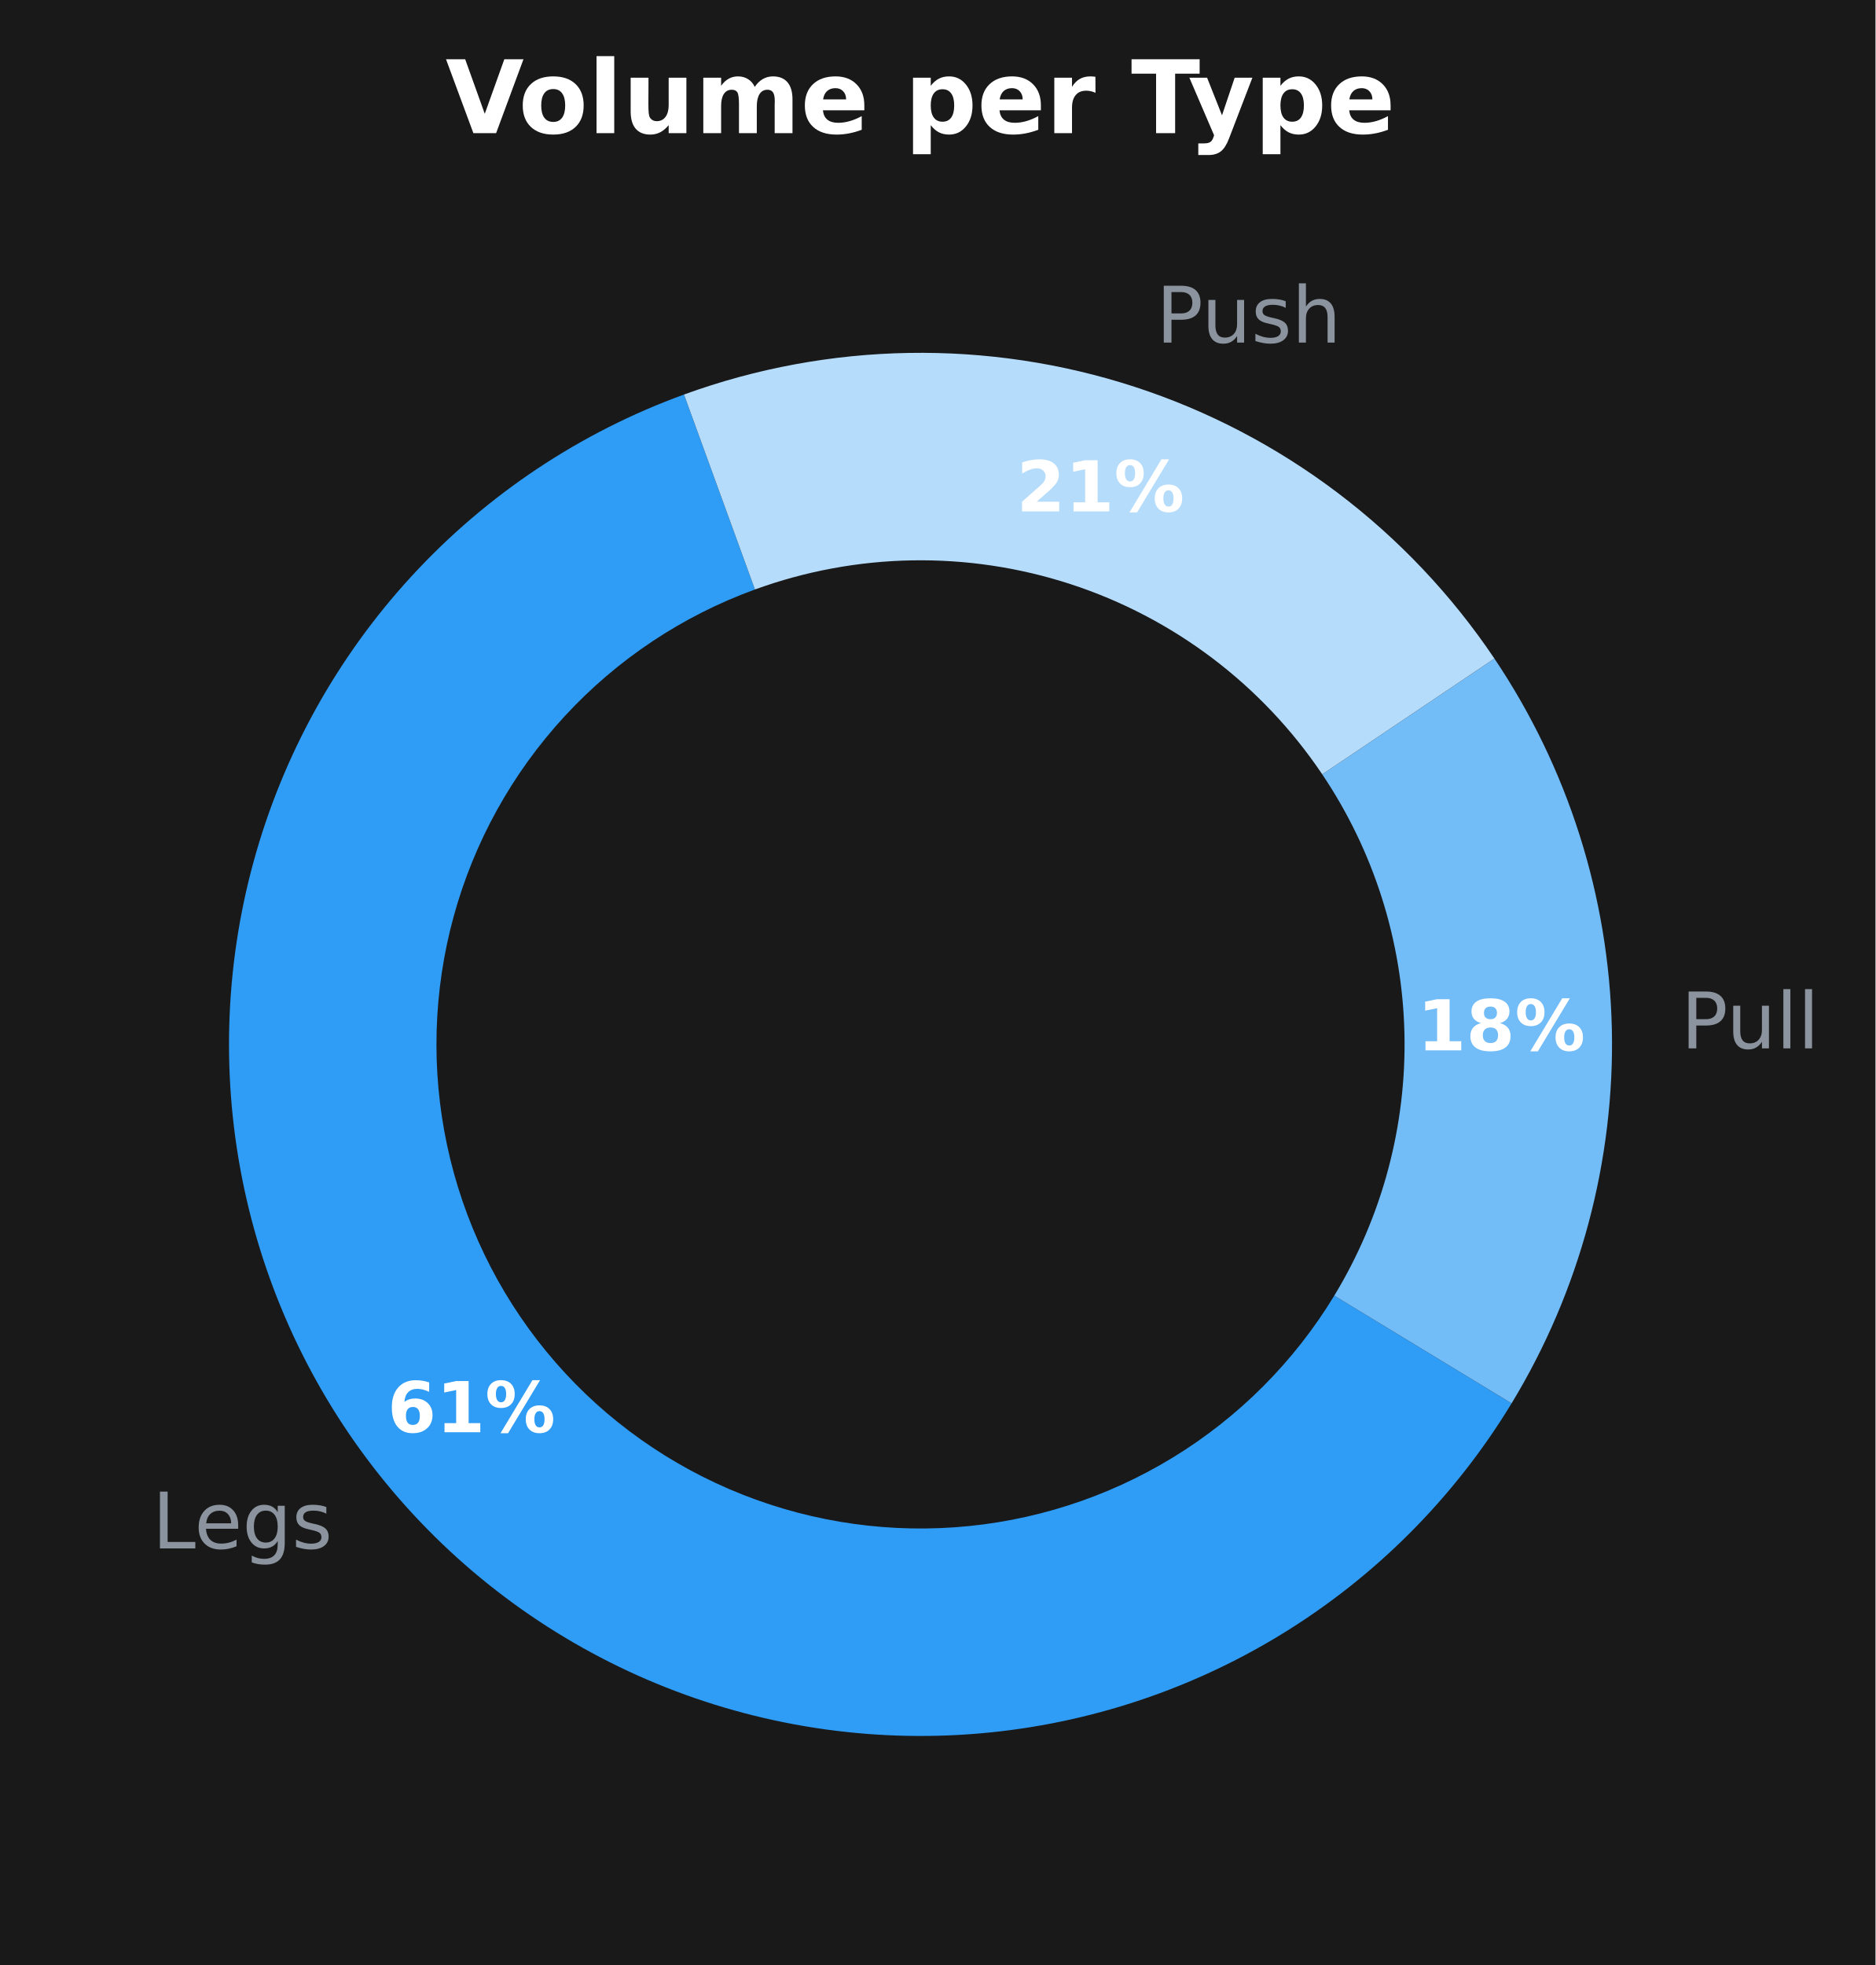
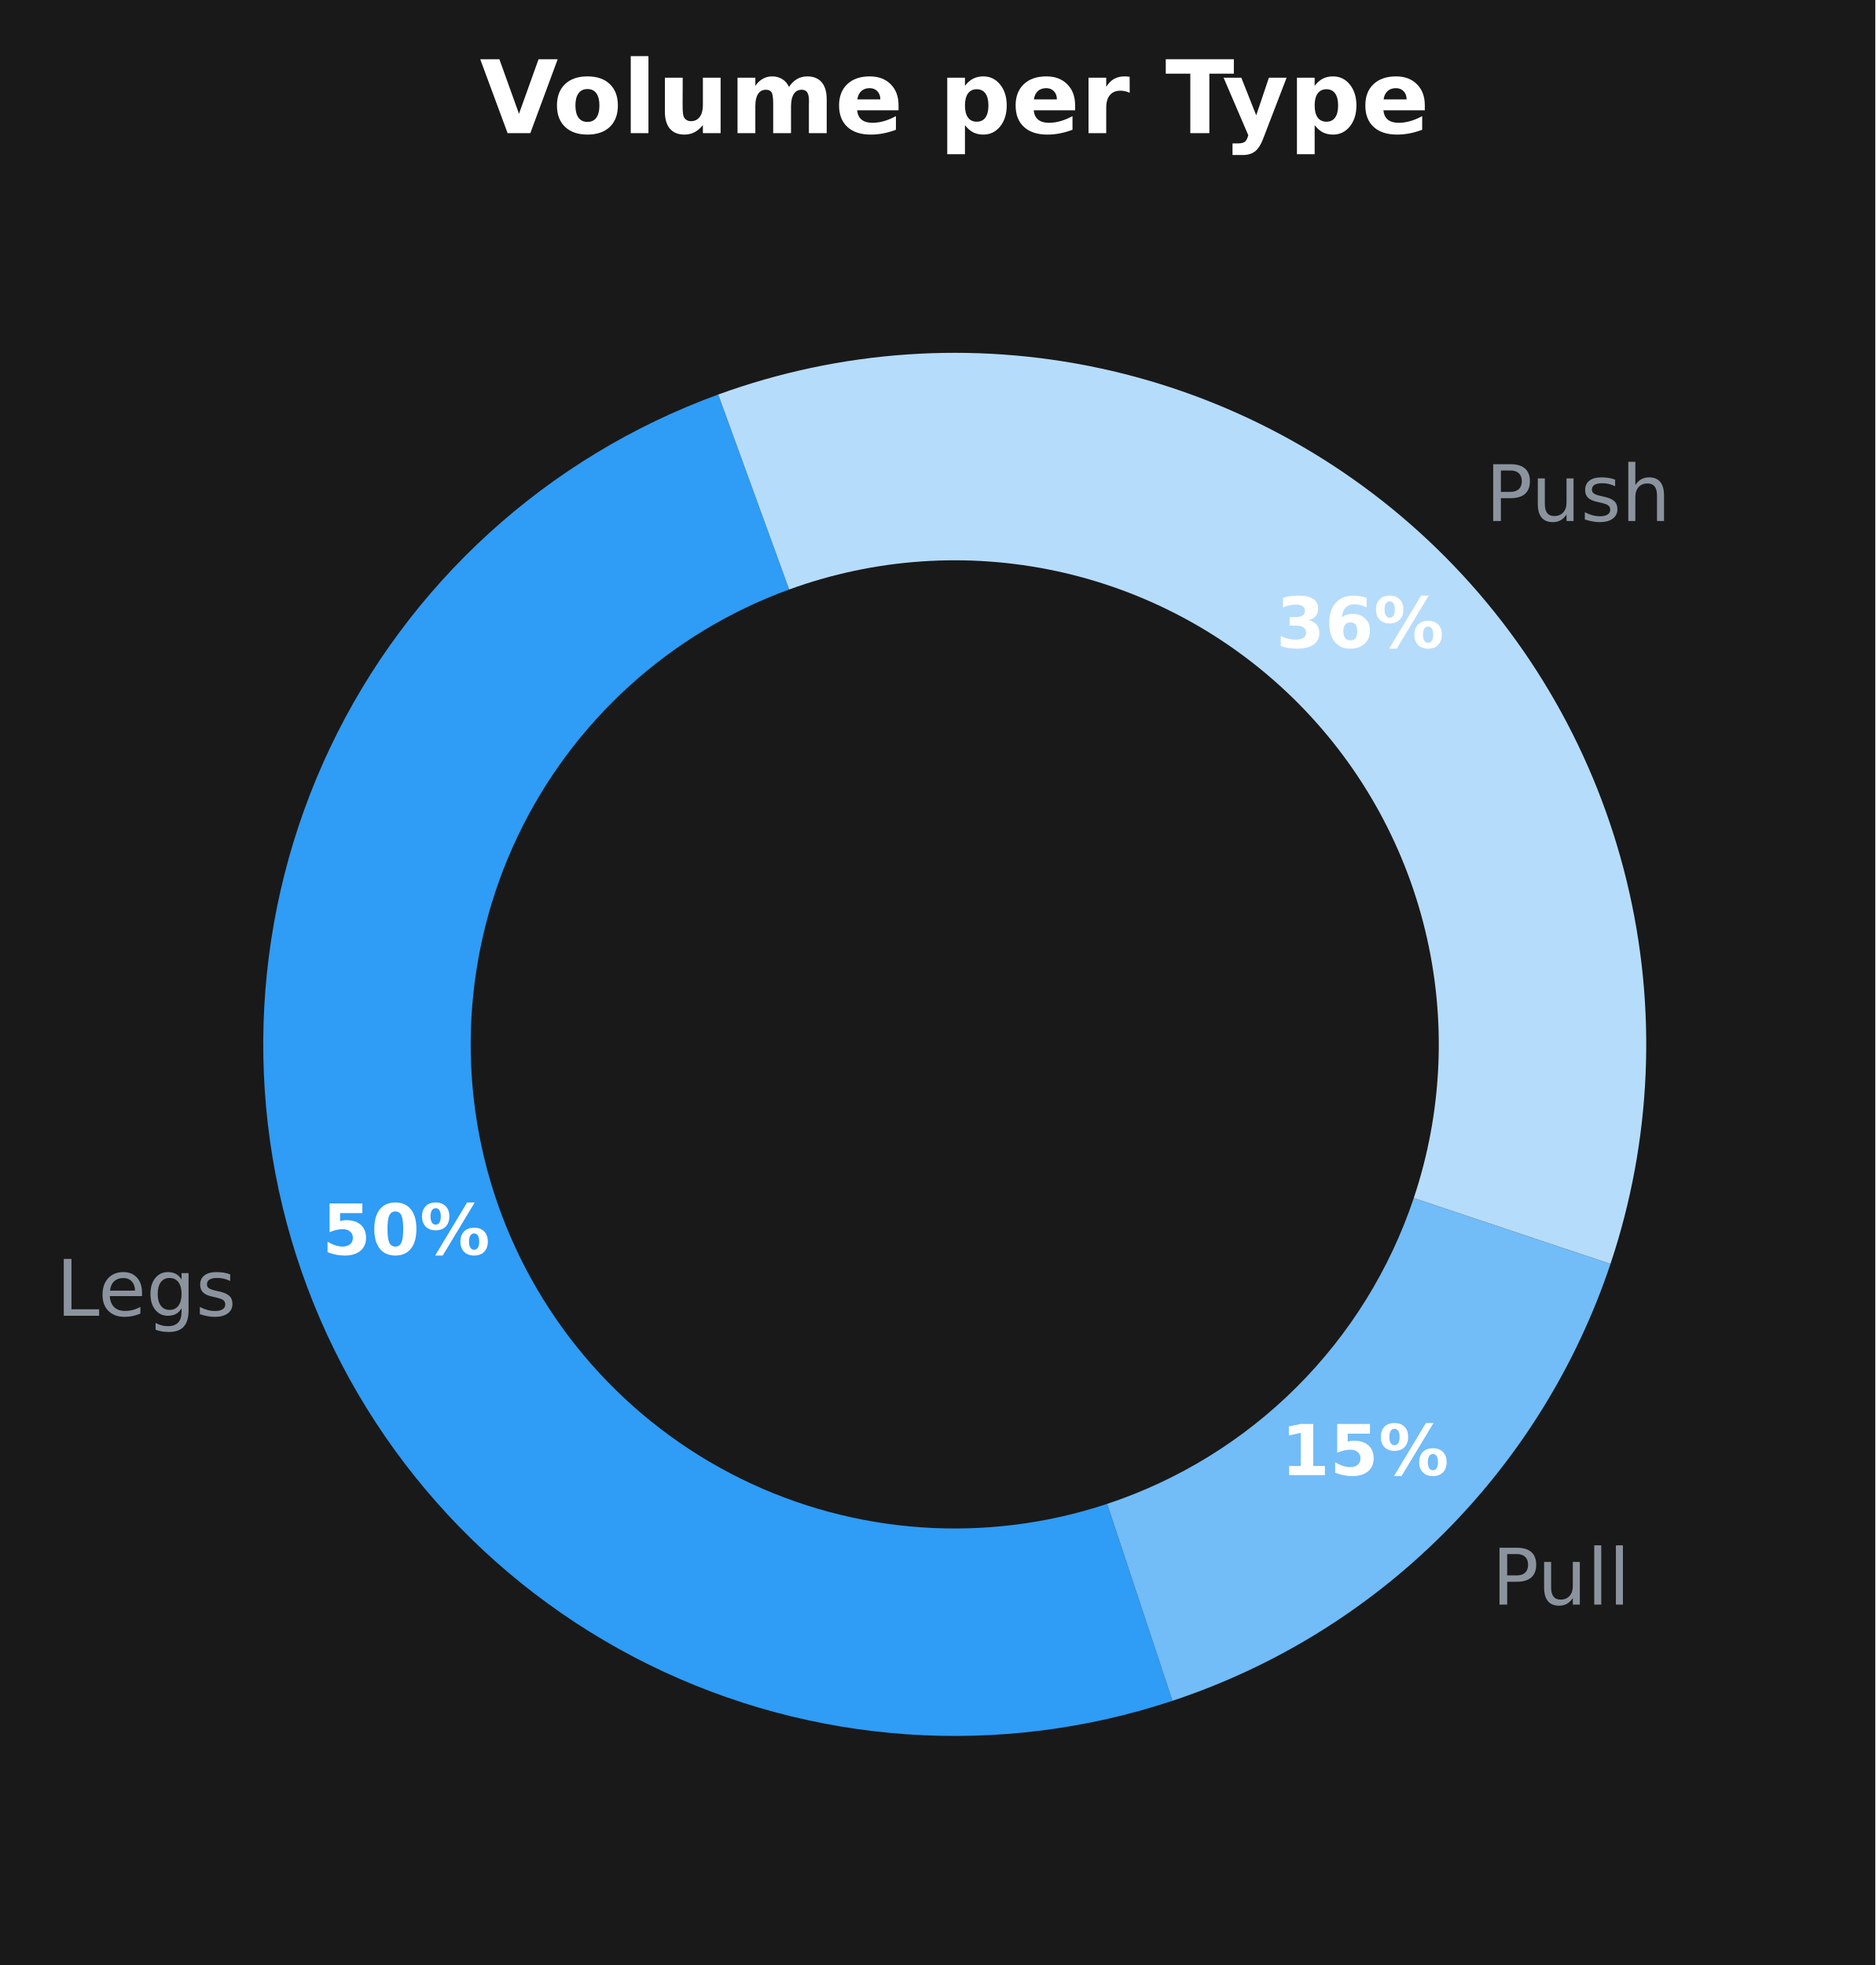
- <svg xmlns="http://www.w3.org/2000/svg" xmlns:xlink="http://www.w3.org/1999/xlink" width="240.577pt" height="252.038pt" viewBox="0 0 240.577 252.038" version="1.1">
+ <svg xmlns="http://www.w3.org/2000/svg" xmlns:xlink="http://www.w3.org/1999/xlink" width="240.549pt" height="252.038pt" viewBox="0 0 240.549 252.038" version="1.1">
  <defs>
    <style type="text/css">*{stroke-linejoin: round; stroke-linecap: butt}</style>
  </defs>
  <g id="figure_1">
    <g id="patch_1">
-       <path d="M 0 252.038  L 240.577 252.038  L 240.577 0  L 0 0  z " style="fill: #191919" />
+       <path d="M 0 252.038  L 240.549 252.038  L 240.549 0  L 0 0  z " style="fill: #191919" />
    </g>
    <g id="axes_1">
      <g id="patch_2">
-         <path d="M 87.741 50.603  C 74.42 55.452 62.453 63.424 52.846 73.85  C 43.24 84.275 36.272 96.853 32.527 110.526  C 28.782 124.199 28.369 138.573 31.322 152.438  C 34.276 166.304 40.511 179.261 49.502 190.221  C 58.494 201.181 69.984 209.827 83.005 215.433  C 96.026 221.038 110.203 223.442 124.344 222.44  C 138.485 221.439 152.183 217.063 164.284 209.678  C 176.386 202.294 186.542 192.115 193.9 179.998  L 171.154 166.186  C 166.004 174.668 158.894 181.793 150.423 186.962  C 141.952 192.131 132.364 195.195 122.465 195.896  C 112.566 196.597 102.642 194.914 93.527 190.99  C 84.413 187.066 76.37 181.014 70.076 173.342  C 63.781 165.67 59.417 156.6 57.35 146.894  C 55.282 137.188 55.571 127.127 58.193 117.556  C 60.814 107.985 65.692 99.18 72.417 91.882  C 79.141 84.584 87.518 79.004 96.843 75.61  z " style="fill: #2f9cf5" />
+         <path d="M 92.131 50.603  C 70.24 58.571 52.346 74.85 42.349 95.891  C 32.351 116.933 31.035 141.088 38.686 163.092  C 46.337 185.095 62.356 203.222 83.252 213.522  C 104.147 223.821 128.281 225.486 150.392 218.153  L 142.015 192.894  C 126.537 198.027 109.644 196.862 95.017 189.653  C 80.39 182.443 69.177 169.754 63.821 154.352  C 58.465 138.949 59.387 122.04 66.385 107.311  C 73.383 92.582 85.909 81.187 101.232 75.61  z " style="fill: #2f9cf5" />
      </g>
      <g id="patch_3">
-         <path d="M 193.9 179.998  C 202.688 165.526 207.151 148.837 206.76 131.911  C 206.37 114.986 201.141 98.52 191.696 84.469  L 169.611 99.316  C 176.223 109.151 179.883 120.677 180.156 132.525  C 180.43 144.374 177.305 156.056 171.154 166.186  z " style="fill: #72bcf8" />
+         <path d="M 150.392 218.153  C 163.466 213.817 175.352 206.495 185.105 196.769  C 194.858 187.043 202.213 175.177 206.586 162.116  L 181.351 153.668  C 178.29 162.811 173.141 171.117 166.314 177.925  C 159.487 184.734 151.167 189.859 142.015 192.894  z " style="fill: #72bcf8" />
      </g>
      <g id="patch_4">
-         <path d="M 191.696 84.469  C 180.643 68.028 164.394 55.753 145.556 49.617  C 126.719 43.48 106.358 43.827 87.741 50.603  L 96.843 75.61  C 109.875 70.867 124.127 70.623 137.314 74.919  C 150.5 79.215 161.874 87.807 169.611 99.316  z " style="fill: #b6dcfb" />
+         <path d="M 206.586 162.116  C 211.883 146.292 212.609 129.289 208.679 113.071  C 204.75 96.853 196.323 82.068 184.371 70.423  C 172.418 58.778 157.419 50.739 141.104 47.233  C 124.789 43.728 107.812 44.896 92.131 50.603  L 101.232 75.61  C 112.209 71.615 124.093 70.797 135.514 73.251  C 146.934 75.705 157.434 81.332 165.8 89.484  C 174.167 97.635 180.066 107.985 182.816 119.337  C 185.567 130.69 185.059 142.591 181.351 153.668  z " style="fill: #b6dcfb" />
      </g>
      <g id="matplotlib.axis_1" />
      <g id="matplotlib.axis_2" />
      <g id="text_1">
-         <g style="fill: #8b949e" transform="translate(19.53691 198.6066) scale(0.1 -0.1)">
+         <g style="fill: #8b949e" transform="translate(7.2 168.7644) scale(0.1 -0.1)">
          <defs>
            <path id="DejaVuSans-4c" d="M 628 4666  L 1259 4666  L 1259 531  L 3531 531  L 3531 0  L 628 0  L 628 4666  z " transform="scale(0.015625)" />
            <path id="DejaVuSans-65" d="M 3597 1894  L 3597 1613  L 953 1613  Q 991 1019 1311 708  Q 1631 397 2203 397  Q 2534 397 2845 478  Q 3156 559 3463 722  L 3463 178  Q 3153 47 2828 -22  Q 2503 -91 2169 -91  Q 1331 -91 842 396  Q 353 884 353 1716  Q 353 2575 817 3079  Q 1281 3584 2069 3584  Q 2775 3584 3186 3129  Q 3597 2675 3597 1894  z M 3022 2063  Q 3016 2534 2758 2815  Q 2500 3097 2075 3097  Q 1594 3097 1305 2825  Q 1016 2553 972 2059  L 3022 2063  z " transform="scale(0.015625)" />
            <path id="DejaVuSans-67" d="M 2906 1791  Q 2906 2416 2648 2759  Q 2391 3103 1925 3103  Q 1463 3103 1205 2759  Q 947 2416 947 1791  Q 947 1169 1205 825  Q 1463 481 1925 481  Q 2391 481 2648 825  Q 2906 1169 2906 1791  z M 3481 434  Q 3481 -459 3084 -895  Q 2688 -1331 1869 -1331  Q 1566 -1331 1297 -1286  Q 1028 -1241 775 -1147  L 775 -588  Q 1028 -725 1275 -790  Q 1522 -856 1778 -856  Q 2344 -856 2625 -561  Q 2906 -266 2906 331  L 2906 616  Q 2728 306 2450 153  Q 2172 0 1784 0  Q 1141 0 747 490  Q 353 981 353 1791  Q 353 2603 747 3093  Q 1141 3584 1784 3584  Q 2172 3584 2450 3431  Q 2728 3278 2906 2969  L 2906 3500  L 3481 3500  L 3481 434  z " transform="scale(0.015625)" />
            <path id="DejaVuSans-73" d="M 2834 3397  L 2834 2853  Q 2591 2978 2328 3040  Q 2066 3103 1784 3103  Q 1356 3103 1142 2972  Q 928 2841 928 2578  Q 928 2378 1081 2264  Q 1234 2150 1697 2047  L 1894 2003  Q 2506 1872 2764 1633  Q 3022 1394 3022 966  Q 3022 478 2636 193  Q 2250 -91 1575 -91  Q 1294 -91 989 -36  Q 684 19 347 128  L 347 722  Q 666 556 975 473  Q 1284 391 1588 391  Q 1994 391 2212 530  Q 2431 669 2431 922  Q 2431 1156 2273 1281  Q 2116 1406 1581 1522  L 1381 1569  Q 847 1681 609 1914  Q 372 2147 372 2553  Q 372 3047 722 3315  Q 1072 3584 1716 3584  Q 2034 3584 2315 3537  Q 2597 3491 2834 3397  z " transform="scale(0.015625)" />
          </defs>
          <use xlink:href="#DejaVuSans-4c" />
          <use xlink:href="#DejaVuSans-65" transform="translate(53.96289 0)" />
          <use xlink:href="#DejaVuSans-67" transform="translate(115.4863 0)" />
          <use xlink:href="#DejaVuSans-73" transform="translate(178.9629 0)" />
        </g>
      </g>
      <g id="text_2">
-         <g style="fill: #ffffff" transform="translate(49.70371 183.7023) scale(0.09 -0.09)">
+         <g style="fill: #ffffff" transform="translate(41.32028 160.9137) scale(0.09 -0.09)">
          <defs>
-             <path id="DejaVuSans-Bold-36" d="M 2316 2303  Q 2000 2303 1842 2098  Q 1684 1894 1684 1484  Q 1684 1075 1842 870  Q 2000 666 2316 666  Q 2634 666 2792 870  Q 2950 1075 2950 1484  Q 2950 1894 2792 2098  Q 2634 2303 2316 2303  z M 3803 4544  L 3803 3681  Q 3506 3822 3243 3889  Q 2981 3956 2731 3956  Q 2194 3956 1894 3657  Q 1594 3359 1544 2772  Q 1750 2925 1990 3001  Q 2231 3078 2516 3078  Q 3231 3078 3670 2659  Q 4109 2241 4109 1563  Q 4109 813 3618 361  Q 3128 -91 2303 -91  Q 1394 -91 895 523  Q 397 1138 397 2266  Q 397 3422 980 4083  Q 1563 4744 2578 4744  Q 2900 4744 3203 4694  Q 3506 4644 3803 4544  z " transform="scale(0.015625)" />
-             <path id="DejaVuSans-Bold-31" d="M 750 831  L 1813 831  L 1813 3847  L 722 3622  L 722 4441  L 1806 4666  L 2950 4666  L 2950 831  L 4013 831  L 4013 0  L 750 0  L 750 831  z " transform="scale(0.015625)" />
+             <path id="DejaVuSans-Bold-35" d="M 678 4666  L 3669 4666  L 3669 3781  L 1638 3781  L 1638 3059  Q 1775 3097 1914 3117  Q 2053 3138 2203 3138  Q 3056 3138 3531 2711  Q 4006 2284 4006 1522  Q 4006 766 3489 337  Q 2972 -91 2053 -91  Q 1656 -91 1267 -14  Q 878 63 494 219  L 494 1166  Q 875 947 1217 837  Q 1559 728 1863 728  Q 2300 728 2551 942  Q 2803 1156 2803 1522  Q 2803 1891 2551 2103  Q 2300 2316 1863 2316  Q 1603 2316 1309 2248  Q 1016 2181 678 2041  L 678 4666  z " transform="scale(0.015625)" />
+             <path id="DejaVuSans-Bold-30" d="M 2944 2338  Q 2944 3213 2780 3570  Q 2616 3928 2228 3928  Q 1841 3928 1675 3570  Q 1509 3213 1509 2338  Q 1509 1453 1675 1090  Q 1841 728 2228 728  Q 2613 728 2778 1090  Q 2944 1453 2944 2338  z M 4147 2328  Q 4147 1169 3647 539  Q 3147 -91 2228 -91  Q 1306 -91 806 539  Q 306 1169 306 2328  Q 306 3491 806 4120  Q 1306 4750 2228 4750  Q 3147 4750 3647 4120  Q 4147 3491 4147 2328  z " transform="scale(0.015625)" />
            <path id="DejaVuSans-Bold-25" d="M 4959 1925  Q 4738 1925 4616 1733  Q 4494 1541 4494 1184  Q 4494 825 4614 633  Q 4734 441 4959 441  Q 5184 441 5303 633  Q 5422 825 5422 1184  Q 5422 1541 5301 1733  Q 5181 1925 4959 1925  z M 4959 2450  Q 5541 2450 5875 2112  Q 6209 1775 6209 1184  Q 6209 594 5875 251  Q 5541 -91 4959 -91  Q 4378 -91 4042 251  Q 3706 594 3706 1184  Q 3706 1772 4042 2111  Q 4378 2450 4959 2450  z M 2094 -91  L 1403 -91  L 4319 4750  L 5013 4750  L 2094 -91  z M 1453 4750  Q 2034 4750 2367 4411  Q 2700 4072 2700 3481  Q 2700 2891 2367 2550  Q 2034 2209 1453 2209  Q 872 2209 539 2550  Q 206 2891 206 3481  Q 206 4072 539 4411  Q 872 4750 1453 4750  z M 1453 4225  Q 1228 4225 1106 4031  Q 984 3838 984 3481  Q 984 3122 1106 2926  Q 1228 2731 1453 2731  Q 1678 2731 1798 2926  Q 1919 3122 1919 3481  Q 1919 3838 1797 4031  Q 1675 4225 1453 4225  z " transform="scale(0.015625)" />
          </defs>
-           <use xlink:href="#DejaVuSans-Bold-36" />
-           <use xlink:href="#DejaVuSans-Bold-31" transform="translate(69.58008 0)" />
+           <use xlink:href="#DejaVuSans-Bold-35" />
+           <use xlink:href="#DejaVuSans-Bold-30" transform="translate(69.58008 0)" />
          <use xlink:href="#DejaVuSans-Bold-25" transform="translate(139.1602 0)" />
        </g>
      </g>
      <g id="text_3">
-         <g style="fill: #8b949e" transform="translate(215.6284 134.4662) scale(0.1 -0.1)">
+         <g style="fill: #8b949e" transform="translate(191.3685 205.8091) scale(0.1 -0.1)">
          <defs>
            <path id="DejaVuSans-50" d="M 1259 4147  L 1259 2394  L 2053 2394  Q 2494 2394 2734 2622  Q 2975 2850 2975 3272  Q 2975 3691 2734 3919  Q 2494 4147 2053 4147  L 1259 4147  z M 628 4666  L 2053 4666  Q 2838 4666 3239 4311  Q 3641 3956 3641 3272  Q 3641 2581 3239 2228  Q 2838 1875 2053 1875  L 1259 1875  L 1259 0  L 628 0  L 628 4666  z " transform="scale(0.015625)" />
            <path id="DejaVuSans-75" d="M 544 1381  L 544 3500  L 1119 3500  L 1119 1403  Q 1119 906 1312 657  Q 1506 409 1894 409  Q 2359 409 2629 706  Q 2900 1003 2900 1516  L 2900 3500  L 3475 3500  L 3475 0  L 2900 0  L 2900 538  Q 2691 219 2414 64  Q 2138 -91 1772 -91  Q 1169 -91 856 284  Q 544 659 544 1381  z M 1991 3584  L 1991 3584  z " transform="scale(0.015625)" />
            <path id="DejaVuSans-6c" d="M 603 4863  L 1178 4863  L 1178 0  L 603 0  L 603 4863  z " transform="scale(0.015625)" />
          </defs>
          <use xlink:href="#DejaVuSans-50" />
          <use xlink:href="#DejaVuSans-75" transform="translate(58.55273 0)" />
          <use xlink:href="#DejaVuSans-6c" transform="translate(121.9316 0)" />
          <use xlink:href="#DejaVuSans-6c" transform="translate(149.7148 0)" />
        </g>
      </g>
      <g id="text_4">
-         <g style="fill: #ffffff" transform="translate(181.8004 134.7224) scale(0.09 -0.09)">
+         <g style="fill: #ffffff" transform="translate(164.312 189.2024) scale(0.09 -0.09)">
          <defs>
-             <path id="DejaVuSans-Bold-38" d="M 2228 2088  Q 1891 2088 1709 1903  Q 1528 1719 1528 1375  Q 1528 1031 1709 848  Q 1891 666 2228 666  Q 2563 666 2741 848  Q 2919 1031 2919 1375  Q 2919 1722 2741 1905  Q 2563 2088 2228 2088  z M 1350 2484  Q 925 2613 709 2878  Q 494 3144 494 3541  Q 494 4131 934 4440  Q 1375 4750 2228 4750  Q 3075 4750 3515 4442  Q 3956 4134 3956 3541  Q 3956 3144 3739 2878  Q 3522 2613 3097 2484  Q 3572 2353 3814 2058  Q 4056 1763 4056 1313  Q 4056 619 3595 264  Q 3134 -91 2228 -91  Q 1319 -91 855 264  Q 391 619 391 1313  Q 391 1763 633 2058  Q 875 2353 1350 2484  z M 1631 3419  Q 1631 3141 1786 2991  Q 1941 2841 2228 2841  Q 2509 2841 2662 2991  Q 2816 3141 2816 3419  Q 2816 3697 2662 3845  Q 2509 3994 2228 3994  Q 1941 3994 1786 3844  Q 1631 3694 1631 3419  z " transform="scale(0.015625)" />
+             <path id="DejaVuSans-Bold-31" d="M 750 831  L 1813 831  L 1813 3847  L 722 3622  L 722 4441  L 1806 4666  L 2950 4666  L 2950 831  L 4013 831  L 4013 0  L 750 0  L 750 831  z " transform="scale(0.015625)" />
          </defs>
          <use xlink:href="#DejaVuSans-Bold-31" />
-           <use xlink:href="#DejaVuSans-Bold-38" transform="translate(69.58008 0)" />
+           <use xlink:href="#DejaVuSans-Bold-35" transform="translate(69.58008 0)" />
          <use xlink:href="#DejaVuSans-Bold-25" transform="translate(139.1602 0)" />
        </g>
      </g>
      <g id="text_5">
-         <g style="fill: #8b949e" transform="translate(148.3041 43.94199) scale(0.1 -0.1)">
+         <g style="fill: #8b949e" transform="translate(190.5607 66.82931) scale(0.1 -0.1)">
          <defs>
            <path id="DejaVuSans-68" d="M 3513 2113  L 3513 0  L 2938 0  L 2938 2094  Q 2938 2591 2744 2837  Q 2550 3084 2163 3084  Q 1697 3084 1428 2787  Q 1159 2491 1159 1978  L 1159 0  L 581 0  L 581 4863  L 1159 4863  L 1159 2956  Q 1366 3272 1645 3428  Q 1925 3584 2291 3584  Q 2894 3584 3203 3211  Q 3513 2838 3513 2113  z " transform="scale(0.015625)" />
          </defs>
          <use xlink:href="#DejaVuSans-50" />
          <use xlink:href="#DejaVuSans-75" transform="translate(58.55273 0)" />
          <use xlink:href="#DejaVuSans-73" transform="translate(121.9316 0)" />
          <use xlink:href="#DejaVuSans-68" transform="translate(174.0312 0)" />
        </g>
      </g>
      <g id="text_6">
-         <g style="fill: #ffffff" transform="translate(130.3891 65.59477) scale(0.09 -0.09)">
+         <g style="fill: #ffffff" transform="translate(163.6952 83.07236) scale(0.09 -0.09)">
          <defs>
-             <path id="DejaVuSans-Bold-32" d="M 1844 884  L 3897 884  L 3897 0  L 506 0  L 506 884  L 2209 2388  Q 2438 2594 2547 2791  Q 2656 2988 2656 3200  Q 2656 3528 2436 3728  Q 2216 3928 1850 3928  Q 1569 3928 1234 3808  Q 900 3688 519 3450  L 519 4475  Q 925 4609 1322 4679  Q 1719 4750 2100 4750  Q 2938 4750 3402 4381  Q 3866 4013 3866 3353  Q 3866 2972 3669 2642  Q 3472 2313 2841 1759  L 1844 884  z " transform="scale(0.015625)" />
+             <path id="DejaVuSans-Bold-33" d="M 2981 2516  Q 3453 2394 3698 2092  Q 3944 1791 3944 1325  Q 3944 631 3412 270  Q 2881 -91 1863 -91  Q 1503 -91 1142 -33  Q 781 25 428 141  L 428 1069  Q 766 900 1098 814  Q 1431 728 1753 728  Q 2231 728 2486 893  Q 2741 1059 2741 1369  Q 2741 1688 2480 1852  Q 2219 2016 1709 2016  L 1228 2016  L 1228 2791  L 1734 2791  Q 2188 2791 2409 2933  Q 2631 3075 2631 3366  Q 2631 3634 2415 3781  Q 2200 3928 1806 3928  Q 1516 3928 1219 3862  Q 922 3797 628 3669  L 628 4550  Q 984 4650 1334 4700  Q 1684 4750 2022 4750  Q 2931 4750 3382 4451  Q 3834 4153 3834 3553  Q 3834 3144 3618 2883  Q 3403 2622 2981 2516  z " transform="scale(0.015625)" />
+             <path id="DejaVuSans-Bold-36" d="M 2316 2303  Q 2000 2303 1842 2098  Q 1684 1894 1684 1484  Q 1684 1075 1842 870  Q 2000 666 2316 666  Q 2634 666 2792 870  Q 2950 1075 2950 1484  Q 2950 1894 2792 2098  Q 2634 2303 2316 2303  z M 3803 4544  L 3803 3681  Q 3506 3822 3243 3889  Q 2981 3956 2731 3956  Q 2194 3956 1894 3657  Q 1594 3359 1544 2772  Q 1750 2925 1990 3001  Q 2231 3078 2516 3078  Q 3231 3078 3670 2659  Q 4109 2241 4109 1563  Q 4109 813 3618 361  Q 3128 -91 2303 -91  Q 1394 -91 895 523  Q 397 1138 397 2266  Q 397 3422 980 4083  Q 1563 4744 2578 4744  Q 2900 4744 3203 4694  Q 3506 4644 3803 4544  z " transform="scale(0.015625)" />
          </defs>
-           <use xlink:href="#DejaVuSans-Bold-32" />
-           <use xlink:href="#DejaVuSans-Bold-31" transform="translate(69.58008 0)" />
+           <use xlink:href="#DejaVuSans-Bold-33" />
+           <use xlink:href="#DejaVuSans-Bold-36" transform="translate(69.58008 0)" />
          <use xlink:href="#DejaVuSans-Bold-25" transform="translate(139.1602 0)" />
        </g>
      </g>
      <g id="text_7">
-         <g style="fill: #ffffff" transform="translate(57.15062 17.07797) scale(0.13 -0.13)">
+         <g style="fill: #ffffff" transform="translate(61.53998 17.07797) scale(0.13 -0.13)">
          <defs>
            <path id="DejaVuSans-Bold-56" d="M 31 4666  L 1241 4666  L 2478 1222  L 3713 4666  L 4922 4666  L 3194 0  L 1759 0  L 31 4666  z " transform="scale(0.015625)" />
            <path id="DejaVuSans-Bold-6f" d="M 2203 2784  Q 1831 2784 1636 2517  Q 1441 2250 1441 1747  Q 1441 1244 1636 976  Q 1831 709 2203 709  Q 2569 709 2762 976  Q 2956 1244 2956 1747  Q 2956 2250 2762 2517  Q 2569 2784 2203 2784  z M 2203 3584  Q 3106 3584 3614 3096  Q 4122 2609 4122 1747  Q 4122 884 3614 396  Q 3106 -91 2203 -91  Q 1297 -91 786 396  Q 275 884 275 1747  Q 275 2609 786 3096  Q 1297 3584 2203 3584  z " transform="scale(0.015625)" />
            <path id="DejaVuSans-Bold-6c" d="M 538 4863  L 1656 4863  L 1656 0  L 538 0  L 538 4863  z " transform="scale(0.015625)" />
            <path id="DejaVuSans-Bold-75" d="M 500 1363  L 500 3500  L 1625 3500  L 1625 3150  Q 1625 2866 1622 2436  Q 1619 2006 1619 1863  Q 1619 1441 1641 1255  Q 1663 1069 1716 984  Q 1784 875 1895 815  Q 2006 756 2150 756  Q 2500 756 2700 1025  Q 2900 1294 2900 1772  L 2900 3500  L 4019 3500  L 4019 0  L 2900 0  L 2900 506  Q 2647 200 2364 54  Q 2081 -91 1741 -91  Q 1134 -91 817 281  Q 500 653 500 1363  z " transform="scale(0.015625)" />
            <path id="DejaVuSans-Bold-6d" d="M 3781 2919  Q 3994 3244 4286 3414  Q 4578 3584 4928 3584  Q 5531 3584 5847 3212  Q 6163 2841 6163 2131  L 6163 0  L 5038 0  L 5038 1825  Q 5041 1866 5042 1909  Q 5044 1953 5044 2034  Q 5044 2406 4934 2573  Q 4825 2741 4581 2741  Q 4263 2741 4089 2478  Q 3916 2216 3909 1719  L 3909 0  L 2784 0  L 2784 1825  Q 2784 2406 2684 2573  Q 2584 2741 2328 2741  Q 2006 2741 1831 2477  Q 1656 2213 1656 1722  L 1656 0  L 531 0  L 531 3500  L 1656 3500  L 1656 2988  Q 1863 3284 2130 3434  Q 2397 3584 2719 3584  Q 3081 3584 3359 3409  Q 3638 3234 3781 2919  z " transform="scale(0.015625)" />
            <path id="DejaVuSans-Bold-65" d="M 4031 1759  L 4031 1441  L 1416 1441  Q 1456 1047 1700 850  Q 1944 653 2381 653  Q 2734 653 3104 758  Q 3475 863 3866 1075  L 3866 213  Q 3469 63 3072 -14  Q 2675 -91 2278 -91  Q 1328 -91 801 392  Q 275 875 275 1747  Q 275 2603 792 3093  Q 1309 3584 2216 3584  Q 3041 3584 3536 3087  Q 4031 2591 4031 1759  z M 2881 2131  Q 2881 2450 2695 2645  Q 2509 2841 2209 2841  Q 1884 2841 1681 2658  Q 1478 2475 1428 2131  L 2881 2131  z " transform="scale(0.015625)" />
            <path id="DejaVuSans-Bold-20" transform="scale(0.015625)" />
            <path id="DejaVuSans-Bold-70" d="M 1656 506  L 1656 -1331  L 538 -1331  L 538 3500  L 1656 3500  L 1656 2988  Q 1888 3294 2169 3439  Q 2450 3584 2816 3584  Q 3463 3584 3878 3070  Q 4294 2556 4294 1747  Q 4294 938 3878 423  Q 3463 -91 2816 -91  Q 2450 -91 2169 54  Q 1888 200 1656 506  z M 2400 2772  Q 2041 2772 1848 2508  Q 1656 2244 1656 1747  Q 1656 1250 1848 986  Q 2041 722 2400 722  Q 2759 722 2948 984  Q 3138 1247 3138 1747  Q 3138 2247 2948 2509  Q 2759 2772 2400 2772  z " transform="scale(0.015625)" />
            <path id="DejaVuSans-Bold-72" d="M 3138 2547  Q 2991 2616 2845 2648  Q 2700 2681 2553 2681  Q 2122 2681 1889 2404  Q 1656 2128 1656 1613  L 1656 0  L 538 0  L 538 3500  L 1656 3500  L 1656 2925  Q 1872 3269 2151 3426  Q 2431 3584 2822 3584  Q 2878 3584 2943 3579  Q 3009 3575 3134 3559  L 3138 2547  z " transform="scale(0.015625)" />
            <path id="DejaVuSans-Bold-54" d="M 31 4666  L 4331 4666  L 4331 3756  L 2784 3756  L 2784 0  L 1581 0  L 1581 3756  L 31 3756  L 31 4666  z " transform="scale(0.015625)" />
            <path id="DejaVuSans-Bold-79" d="M 78 3500  L 1197 3500  L 2138 1125  L 2938 3500  L 4056 3500  L 2584 -331  Q 2363 -916 2067 -1148  Q 1772 -1381 1288 -1381  L 641 -1381  L 641 -647  L 991 -647  Q 1275 -647 1404 -556  Q 1534 -466 1606 -231  L 1638 -134  L 78 3500  z " transform="scale(0.015625)" />
          </defs>
          <use xlink:href="#DejaVuSans-Bold-56" />
          <use xlink:href="#DejaVuSans-Bold-6f" transform="translate(71.89258 0)" />
          <use xlink:href="#DejaVuSans-Bold-6c" transform="translate(140.5938 0)" />
          <use xlink:href="#DejaVuSans-Bold-75" transform="translate(174.8711 0)" />
          <use xlink:href="#DejaVuSans-Bold-6d" transform="translate(246.0625 0)" />
          <use xlink:href="#DejaVuSans-Bold-65" transform="translate(350.2617 0)" />
          <use xlink:href="#DejaVuSans-Bold-20" transform="translate(418.084 0)" />
          <use xlink:href="#DejaVuSans-Bold-70" transform="translate(452.8984 0)" />
          <use xlink:href="#DejaVuSans-Bold-65" transform="translate(524.4805 0)" />
          <use xlink:href="#DejaVuSans-Bold-72" transform="translate(592.3027 0)" />
          <use xlink:href="#DejaVuSans-Bold-20" transform="translate(641.6191 0)" />
          <use xlink:href="#DejaVuSans-Bold-54" transform="translate(676.4336 0)" />
          <use xlink:href="#DejaVuSans-Bold-79" transform="translate(732.7715 0)" />
          <use xlink:href="#DejaVuSans-Bold-70" transform="translate(797.957 0)" />
          <use xlink:href="#DejaVuSans-Bold-65" transform="translate(869.5391 0)" />
        </g>
      </g>
    </g>
  </g>
</svg>
